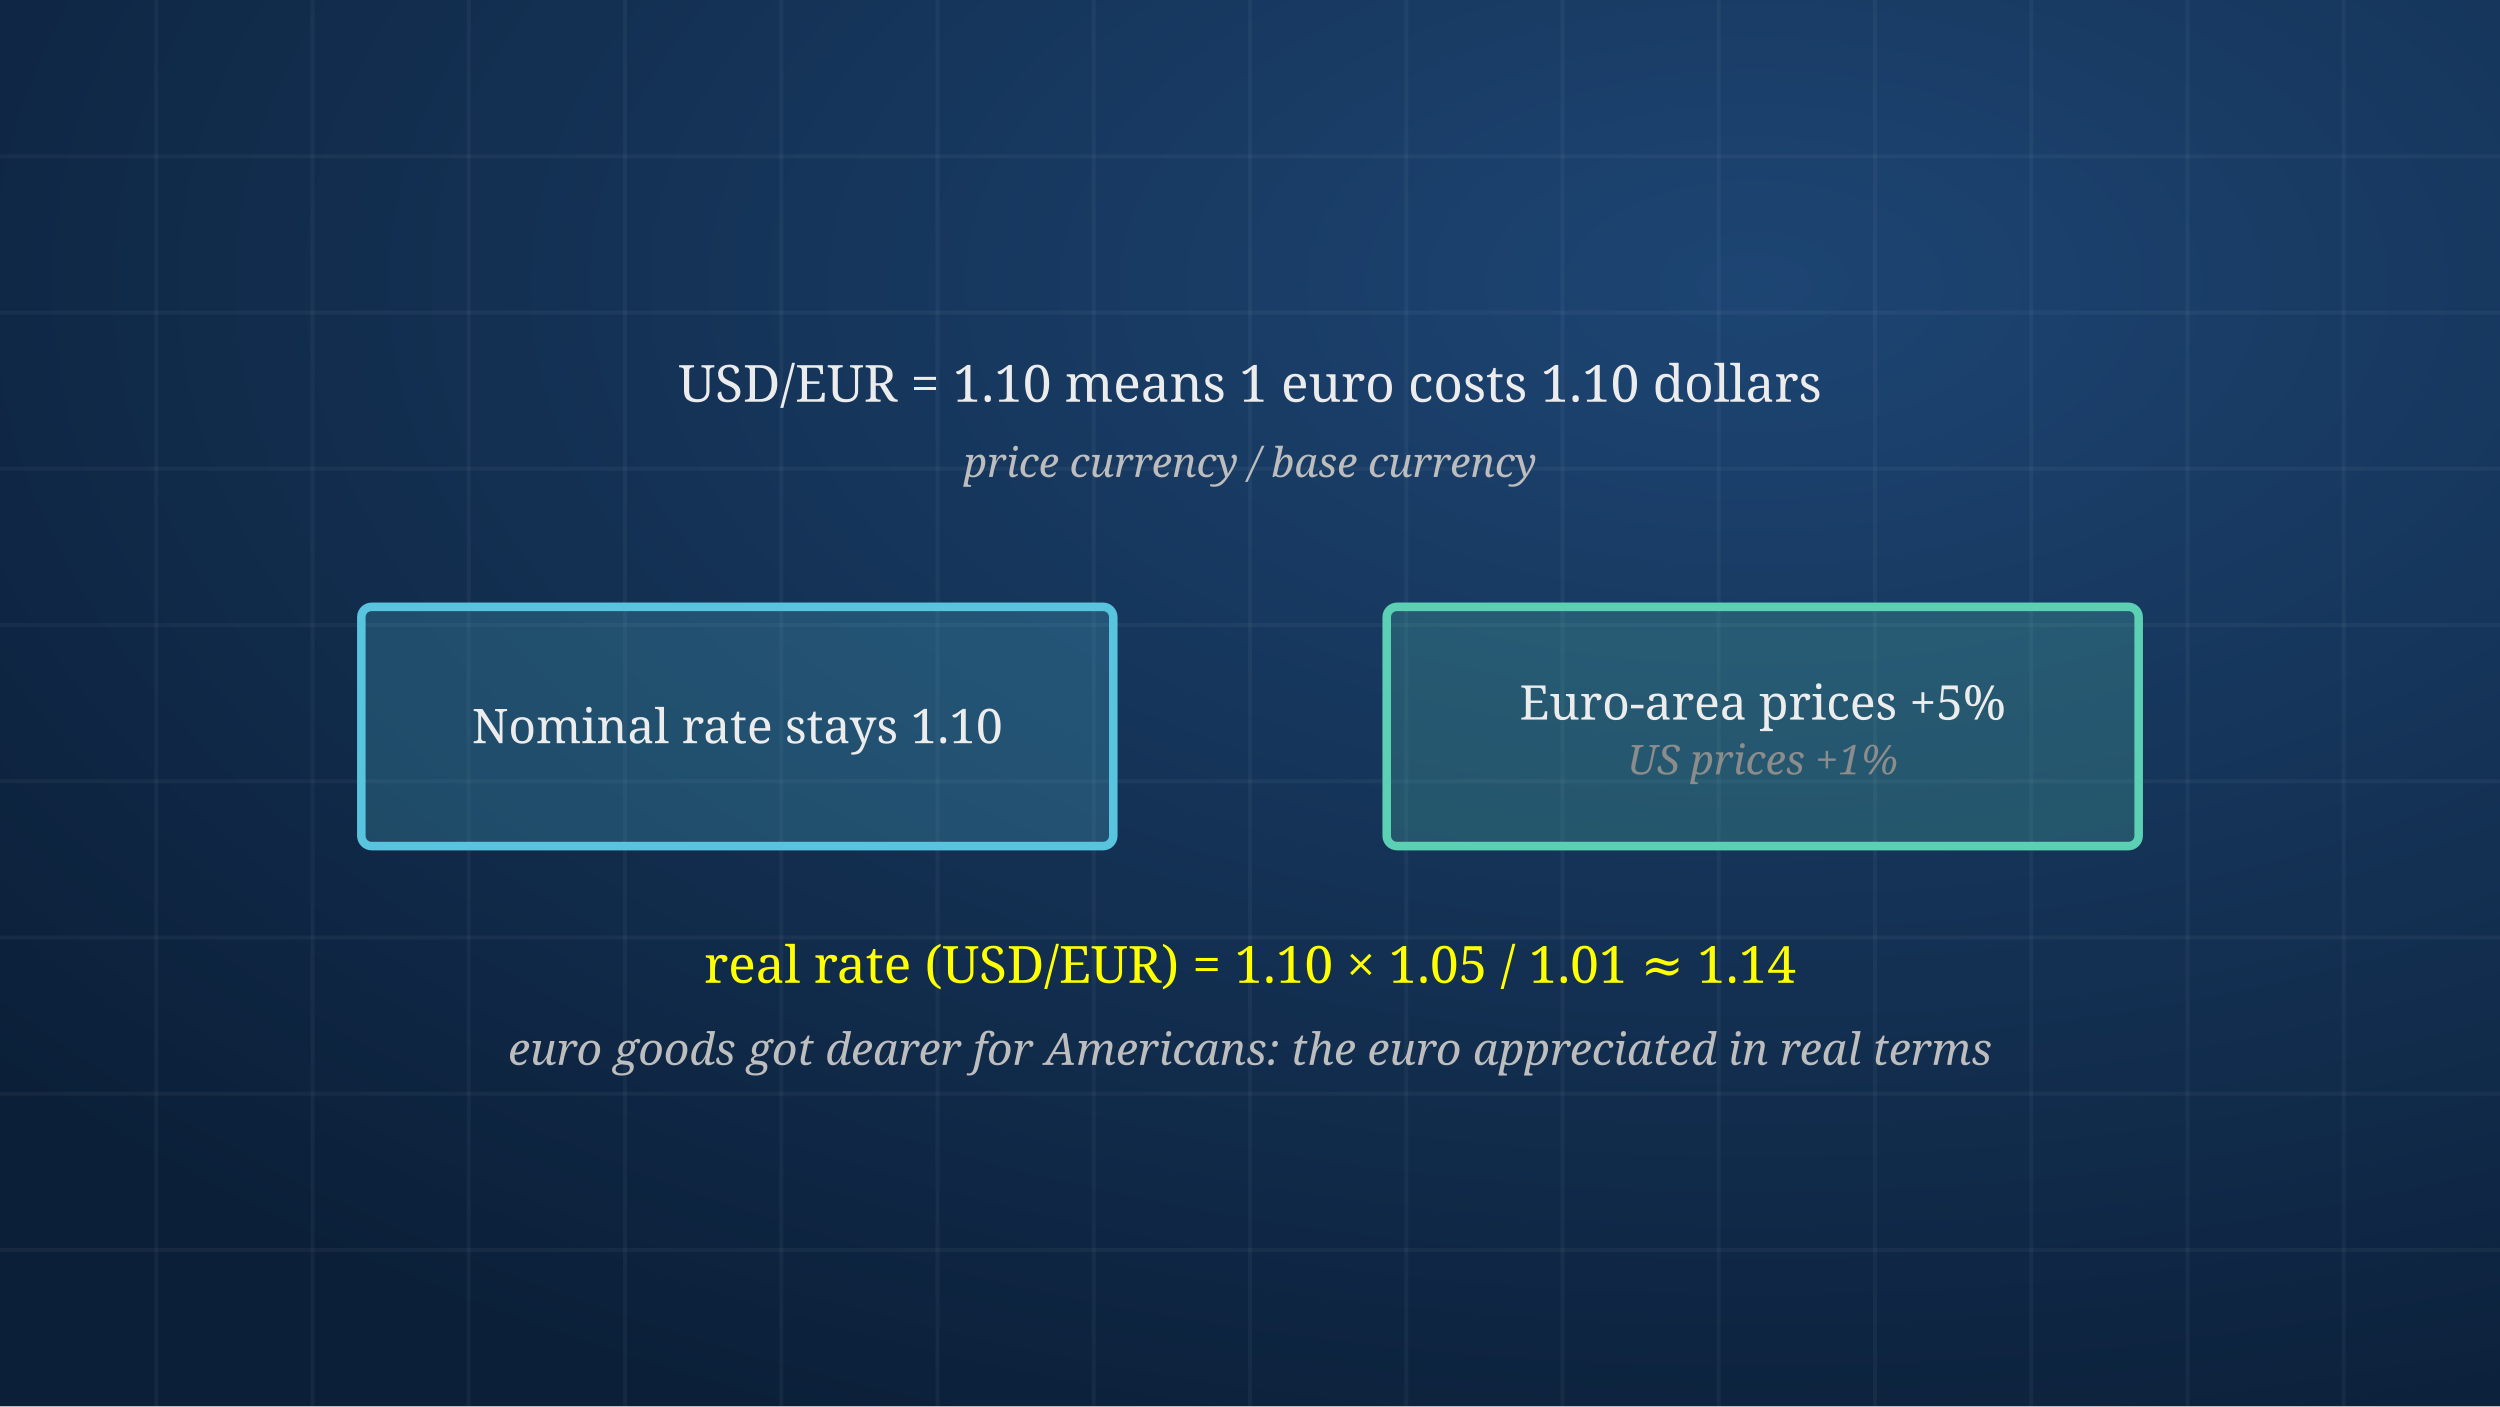
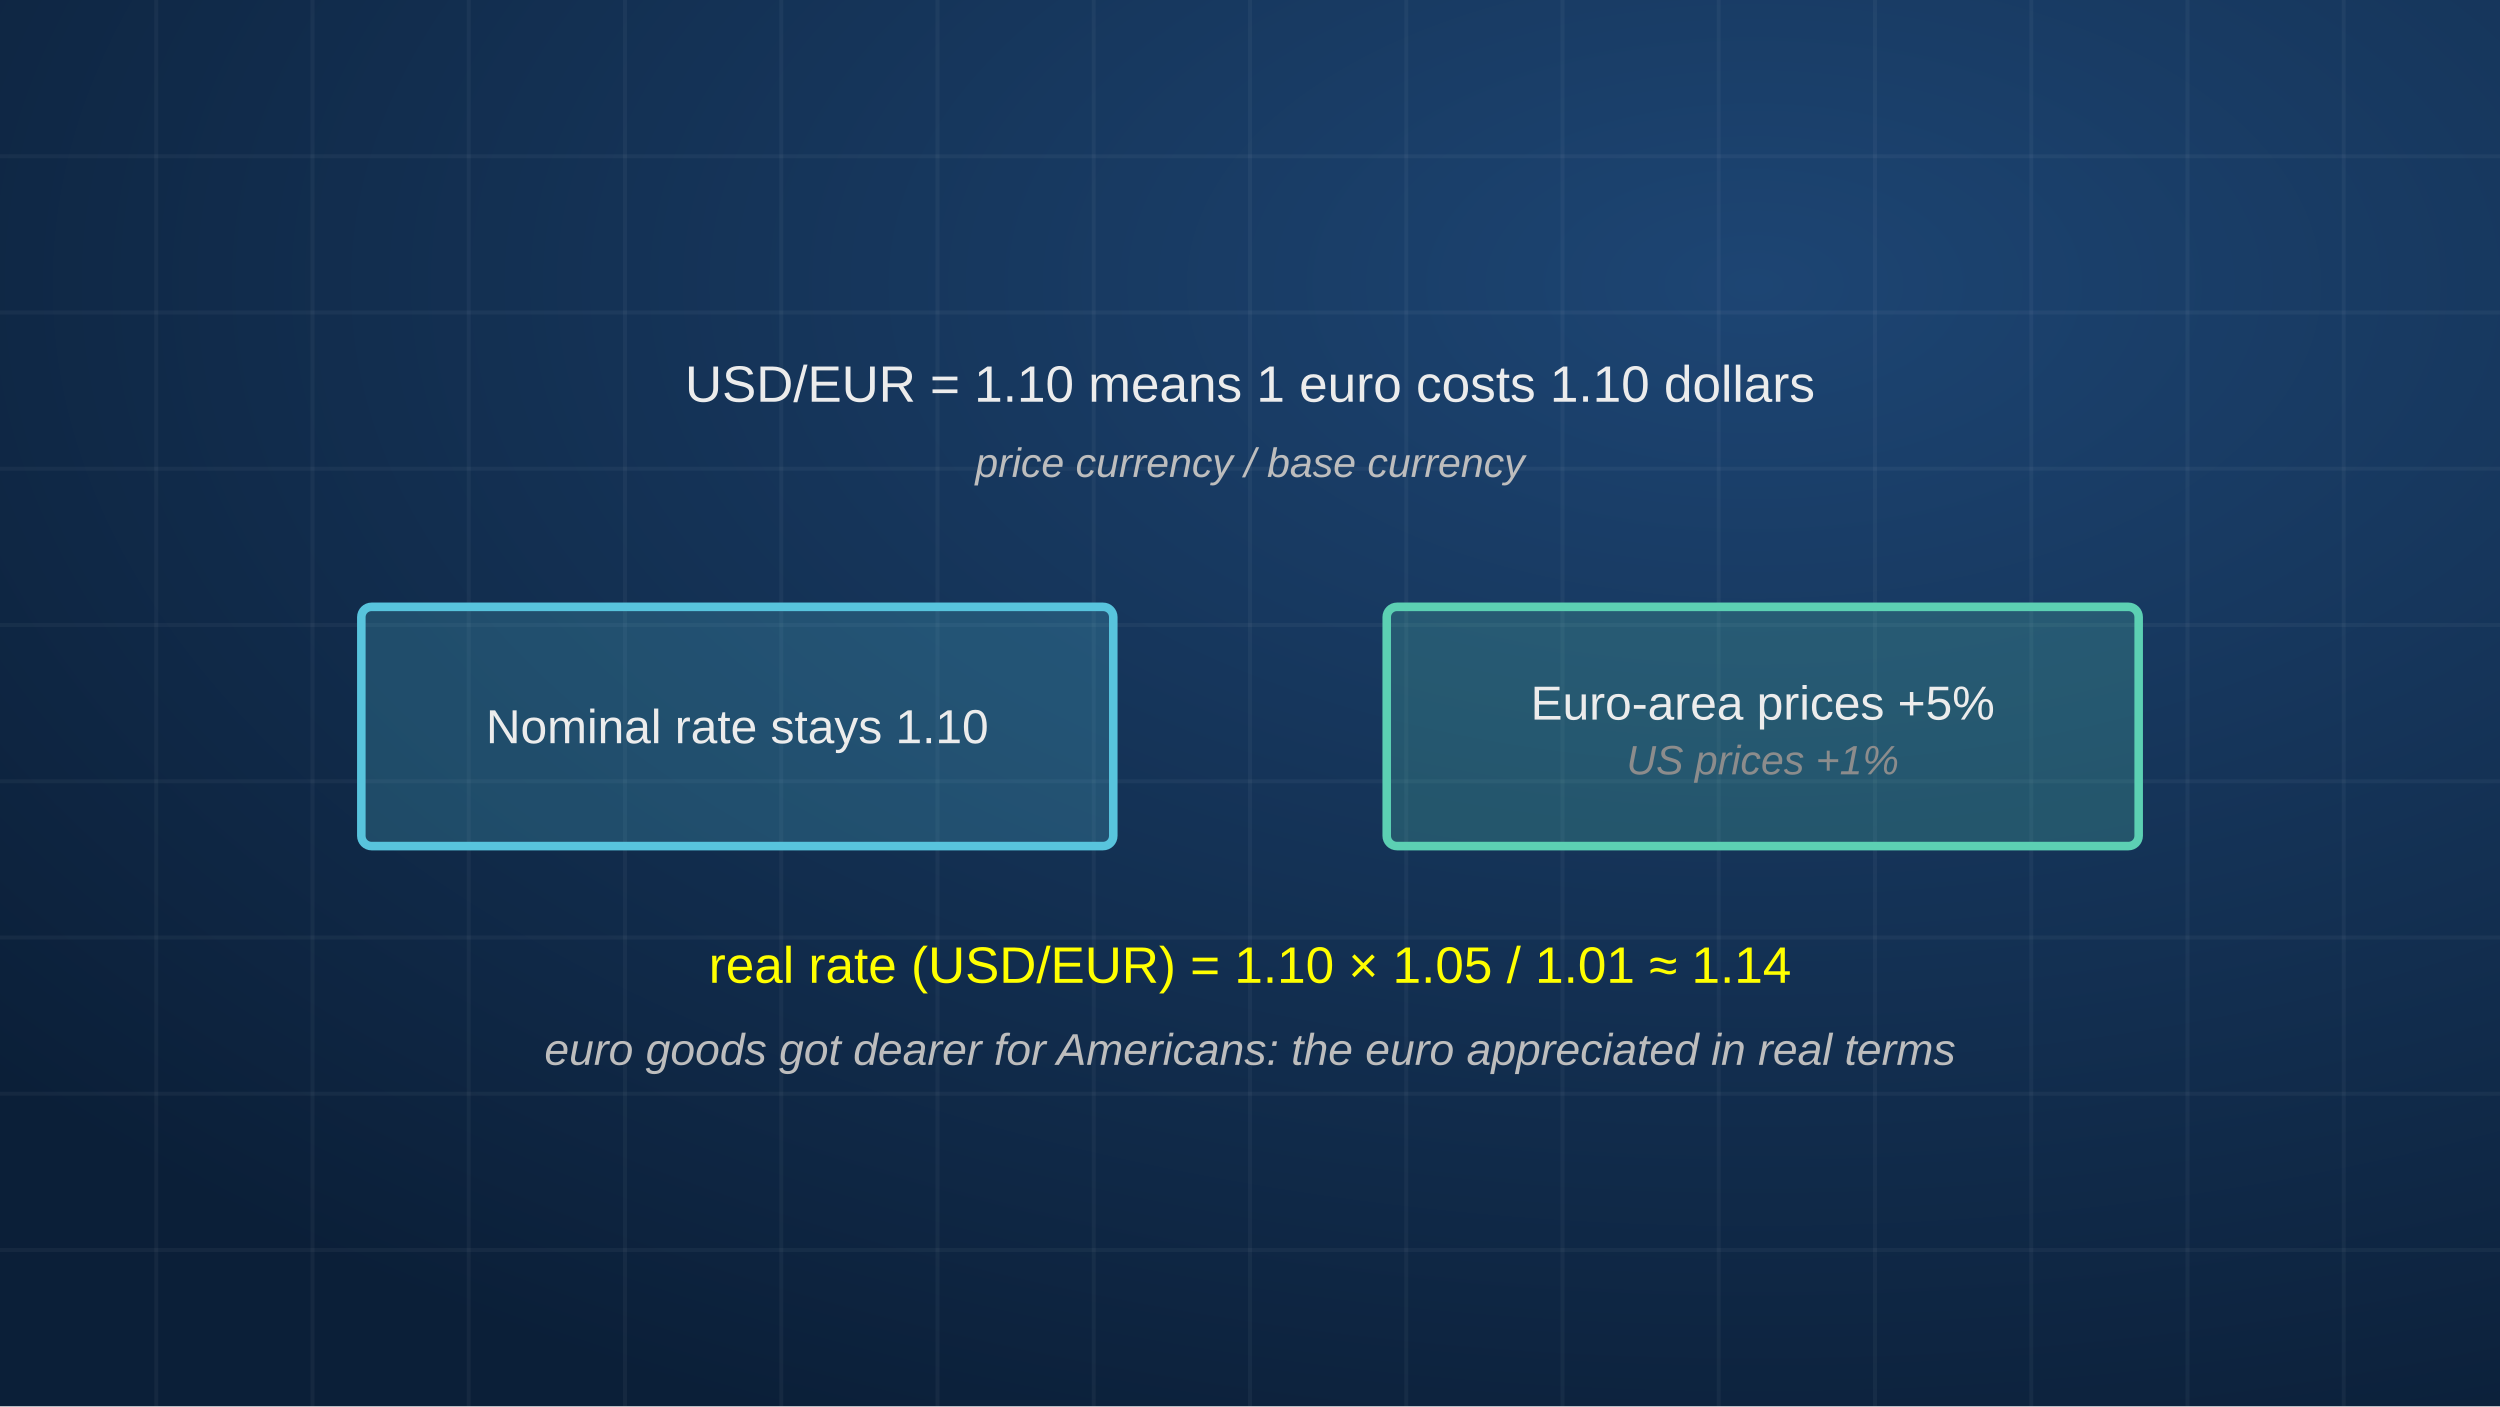
<svg xmlns="http://www.w3.org/2000/svg" viewBox="0 0 640 360" width="640" height="360">
  <defs>
    <radialGradient id="g" cx="70%" cy="20%" r="90%">
      <stop offset="0" stop-color="#1D4573" />
      <stop offset="1" stop-color="#0B1F38" />
    </radialGradient>
  </defs>
  <rect width="640" height="360" fill="url(#g)" />
  <path d="M40,0 V360" stroke="#ffffff" stroke-opacity=".04" />
  <path d="M80,0 V360" stroke="#ffffff" stroke-opacity=".04" />
  <path d="M120,0 V360" stroke="#ffffff" stroke-opacity=".04" />
  <path d="M160,0 V360" stroke="#ffffff" stroke-opacity=".04" />
  <path d="M200,0 V360" stroke="#ffffff" stroke-opacity=".04" />
  <path d="M240,0 V360" stroke="#ffffff" stroke-opacity=".04" />
  <path d="M280,0 V360" stroke="#ffffff" stroke-opacity=".04" />
  <path d="M320,0 V360" stroke="#ffffff" stroke-opacity=".04" />
  <path d="M360,0 V360" stroke="#ffffff" stroke-opacity=".04" />
  <path d="M400,0 V360" stroke="#ffffff" stroke-opacity=".04" />
  <path d="M440,0 V360" stroke="#ffffff" stroke-opacity=".04" />
  <path d="M480,0 V360" stroke="#ffffff" stroke-opacity=".04" />
  <path d="M520,0 V360" stroke="#ffffff" stroke-opacity=".04" />
  <path d="M560,0 V360" stroke="#ffffff" stroke-opacity=".04" />
  <path d="M600,0 V360" stroke="#ffffff" stroke-opacity=".04" />
  <path d="M0,40 H640" stroke="#ffffff" stroke-opacity=".04" />
  <path d="M0,80 H640" stroke="#ffffff" stroke-opacity=".04" />
  <path d="M0,120 H640" stroke="#ffffff" stroke-opacity=".04" />
  <path d="M0,160 H640" stroke="#ffffff" stroke-opacity=".04" />
  <path d="M0,200 H640" stroke="#ffffff" stroke-opacity=".04" />
  <path d="M0,240 H640" stroke="#ffffff" stroke-opacity=".04" />
  <path d="M0,280 H640" stroke="#ffffff" stroke-opacity=".04" />
  <path d="M0,320 H640" stroke="#ffffff" stroke-opacity=".04" />
  <g transform="translate(40.0,76.6) scale(0.875)">
-     <text x="320.0" y="30.0" fill="#ECECEC" font-size="15" text-anchor="middle" font-family="CMU Serif, Georgia, serif">USD/EUR = 1.10 means 1 euro costs 1.10 dollars</text>
-     <text x="320.0" y="52.0" fill="#BDBDBD" font-size="12" text-anchor="middle" font-style="italic" font-family="CMU Serif, Georgia, serif">price currency / base currency</text>
+     <text x="320.0" y="30.0" fill="#ECECEC" font-size="15" text-anchor="middle" font-family="Figtree, Segoe UI, Arial, sans-serif">USD/EUR = 1.10 means 1 euro costs 1.10 dollars</text>
+     <text x="320.0" y="52.0" fill="#BDBDBD" font-size="12" text-anchor="middle" font-style="italic" font-family="Figtree, Segoe UI, Arial, sans-serif">price currency / base currency</text>
    <rect x="60.0" y="90.0" width="220" height="70" rx="3" fill="#58C4DD" fill-opacity=".22" stroke="#58C4DD" stroke-width="2.5" />
-     <text x="170.0" y="129.9" fill="#ECECEC" font-size="14" text-anchor="middle" font-family="CMU Serif, Georgia, serif">Nominal rate stays 1.10</text>
+     <text x="170.0" y="129.9" fill="#ECECEC" font-size="14" text-anchor="middle" font-family="Figtree, Segoe UI, Arial, sans-serif">Nominal rate stays 1.10</text>
    <rect x="360.0" y="90.0" width="220" height="70" rx="3" fill="#5CD0B3" fill-opacity=".22" stroke="#5CD0B3" stroke-width="2.5" />
-     <text x="470.0" y="123.0" fill="#ECECEC" font-size="14" text-anchor="middle" font-family="CMU Serif, Georgia, serif">Euro-area prices +5%</text>
-     <text x="470.0" y="139.0" fill="#8C8C8C" font-size="12" text-anchor="middle" font-style="italic" font-family="CMU Serif, Georgia, serif">US prices +1%</text>
-     <text x="320.0" y="200.0" fill="#FFFF00" font-size="15" text-anchor="middle" font-family="CMU Serif, Georgia, serif">real rate (USD/EUR) = 1.10 × 1.05 / 1.01 ≈ 1.14</text>
-     <text x="320.0" y="224.0" fill="#BDBDBD" font-size="13" text-anchor="middle" font-style="italic" font-family="CMU Serif, Georgia, serif">euro goods got dearer for Americans: the euro appreciated in real terms</text>
+     <text x="470.0" y="123.0" fill="#ECECEC" font-size="14" text-anchor="middle" font-family="Figtree, Segoe UI, Arial, sans-serif">Euro-area prices +5%</text>
+     <text x="470.0" y="139.0" fill="#8C8C8C" font-size="12" text-anchor="middle" font-style="italic" font-family="Figtree, Segoe UI, Arial, sans-serif">US prices +1%</text>
+     <text x="320.0" y="200.0" fill="#FFFF00" font-size="15" text-anchor="middle" font-family="Figtree, Segoe UI, Arial, sans-serif">real rate (USD/EUR) = 1.10 × 1.05 / 1.01 ≈ 1.14</text>
+     <text x="320.0" y="224.0" fill="#BDBDBD" font-size="13" text-anchor="middle" font-style="italic" font-family="Figtree, Segoe UI, Arial, sans-serif">euro goods got dearer for Americans: the euro appreciated in real terms</text>
  </g>
</svg>
